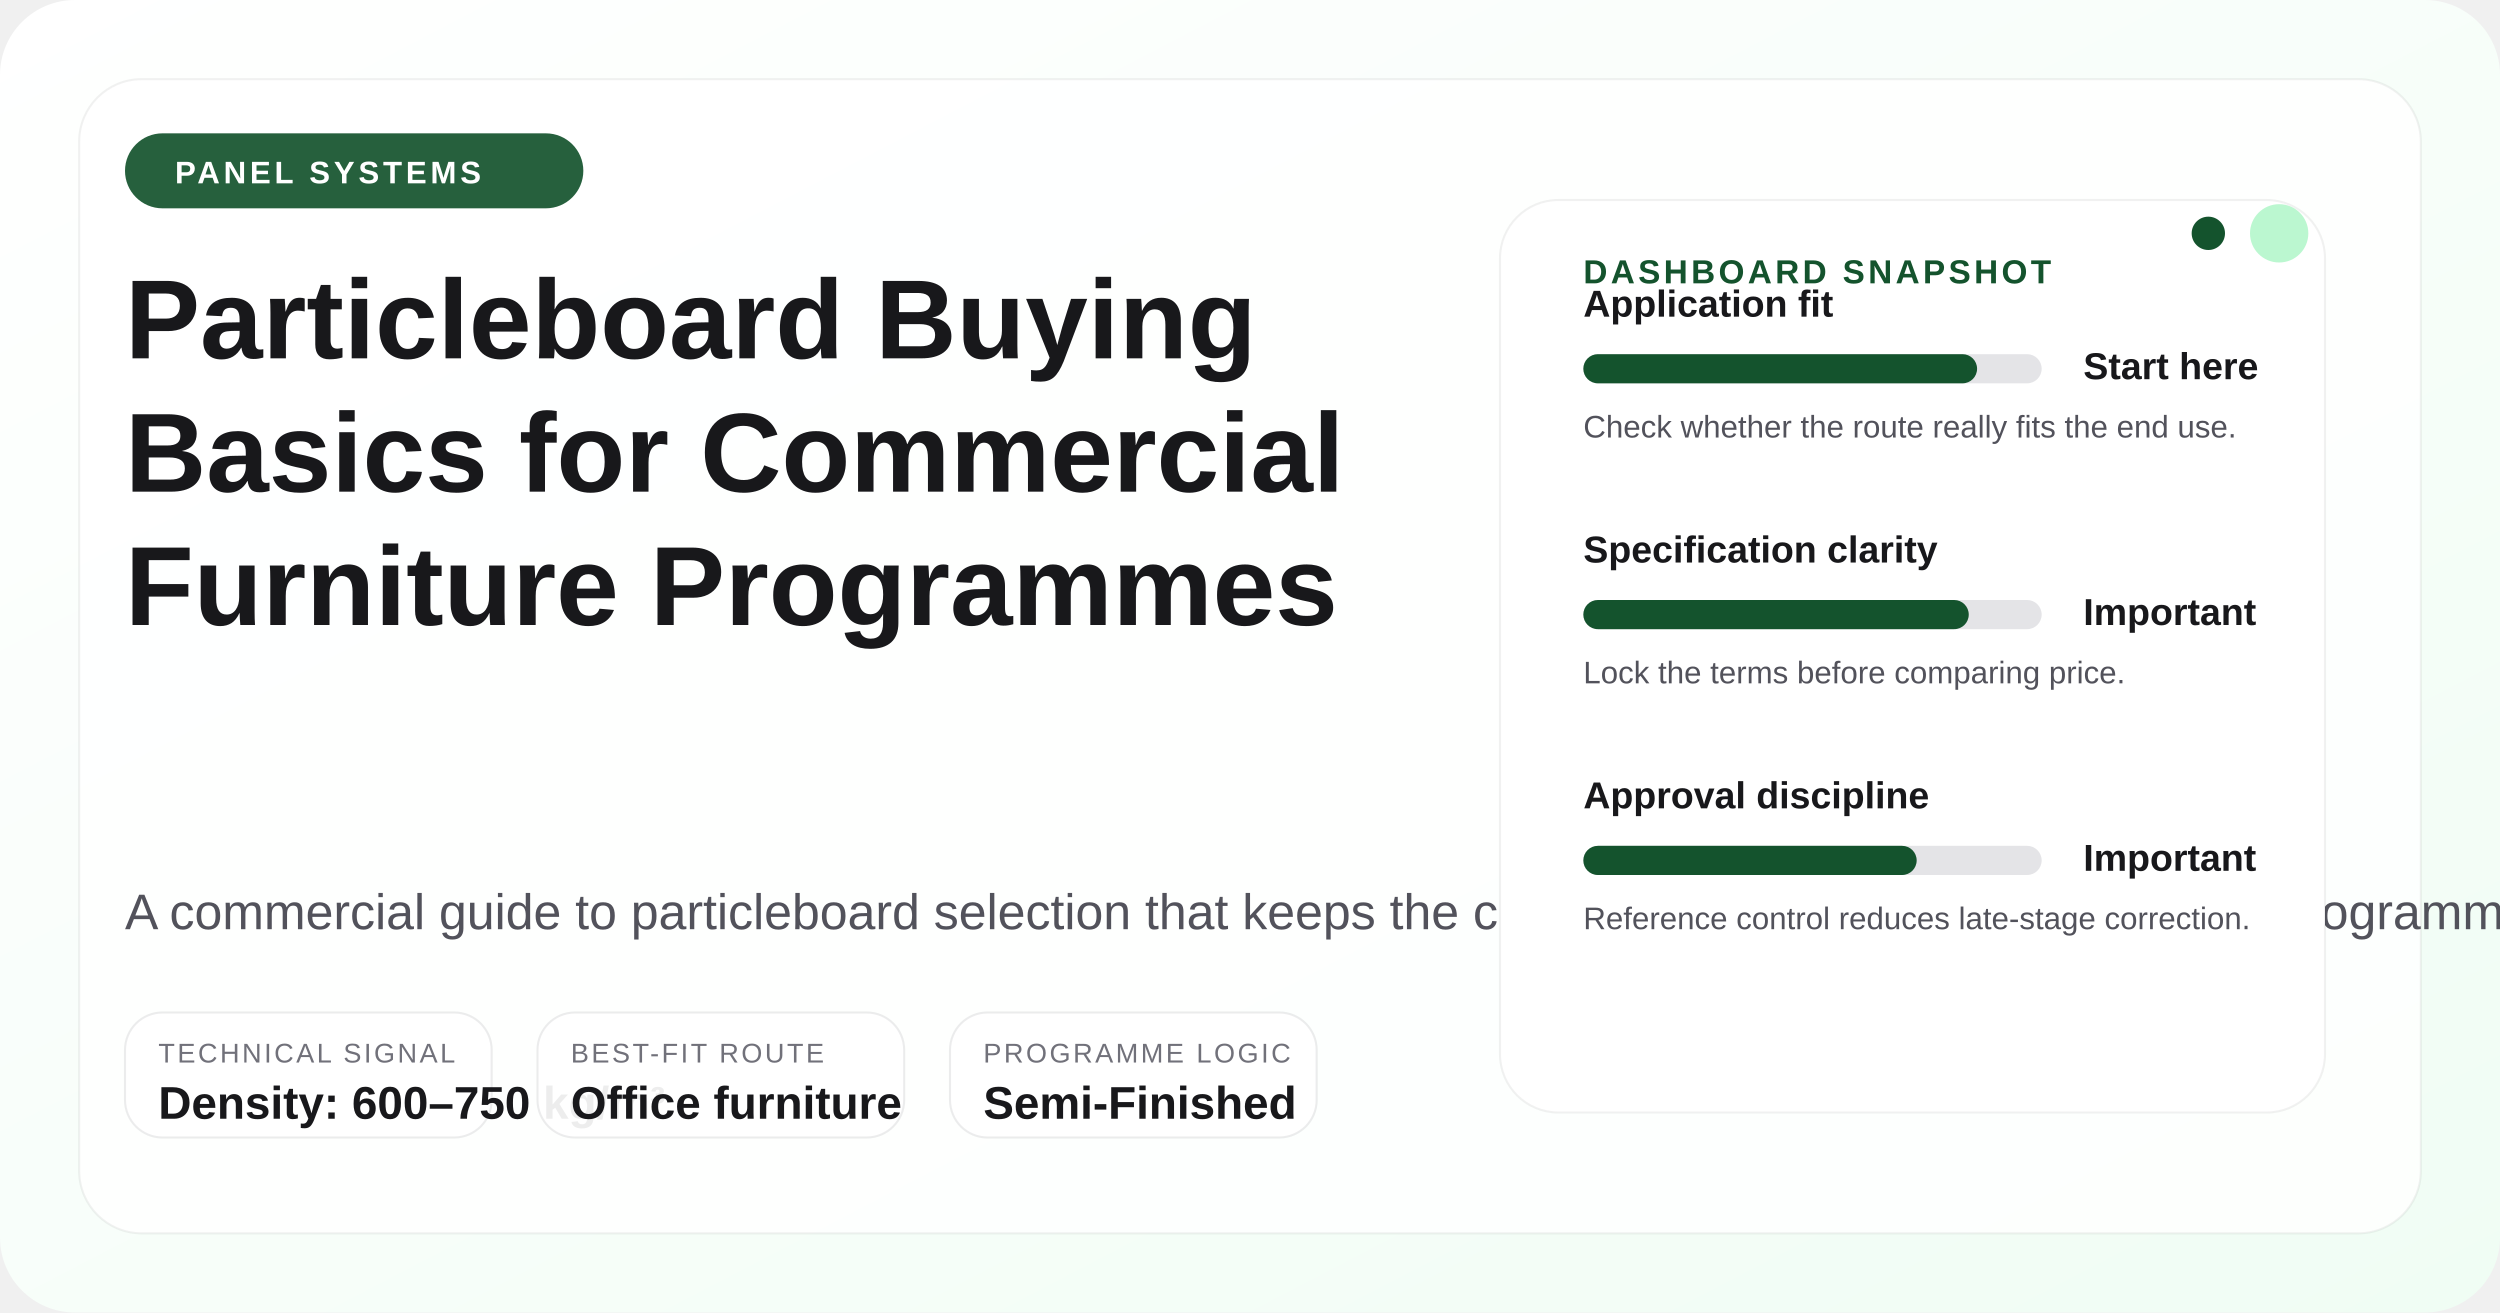
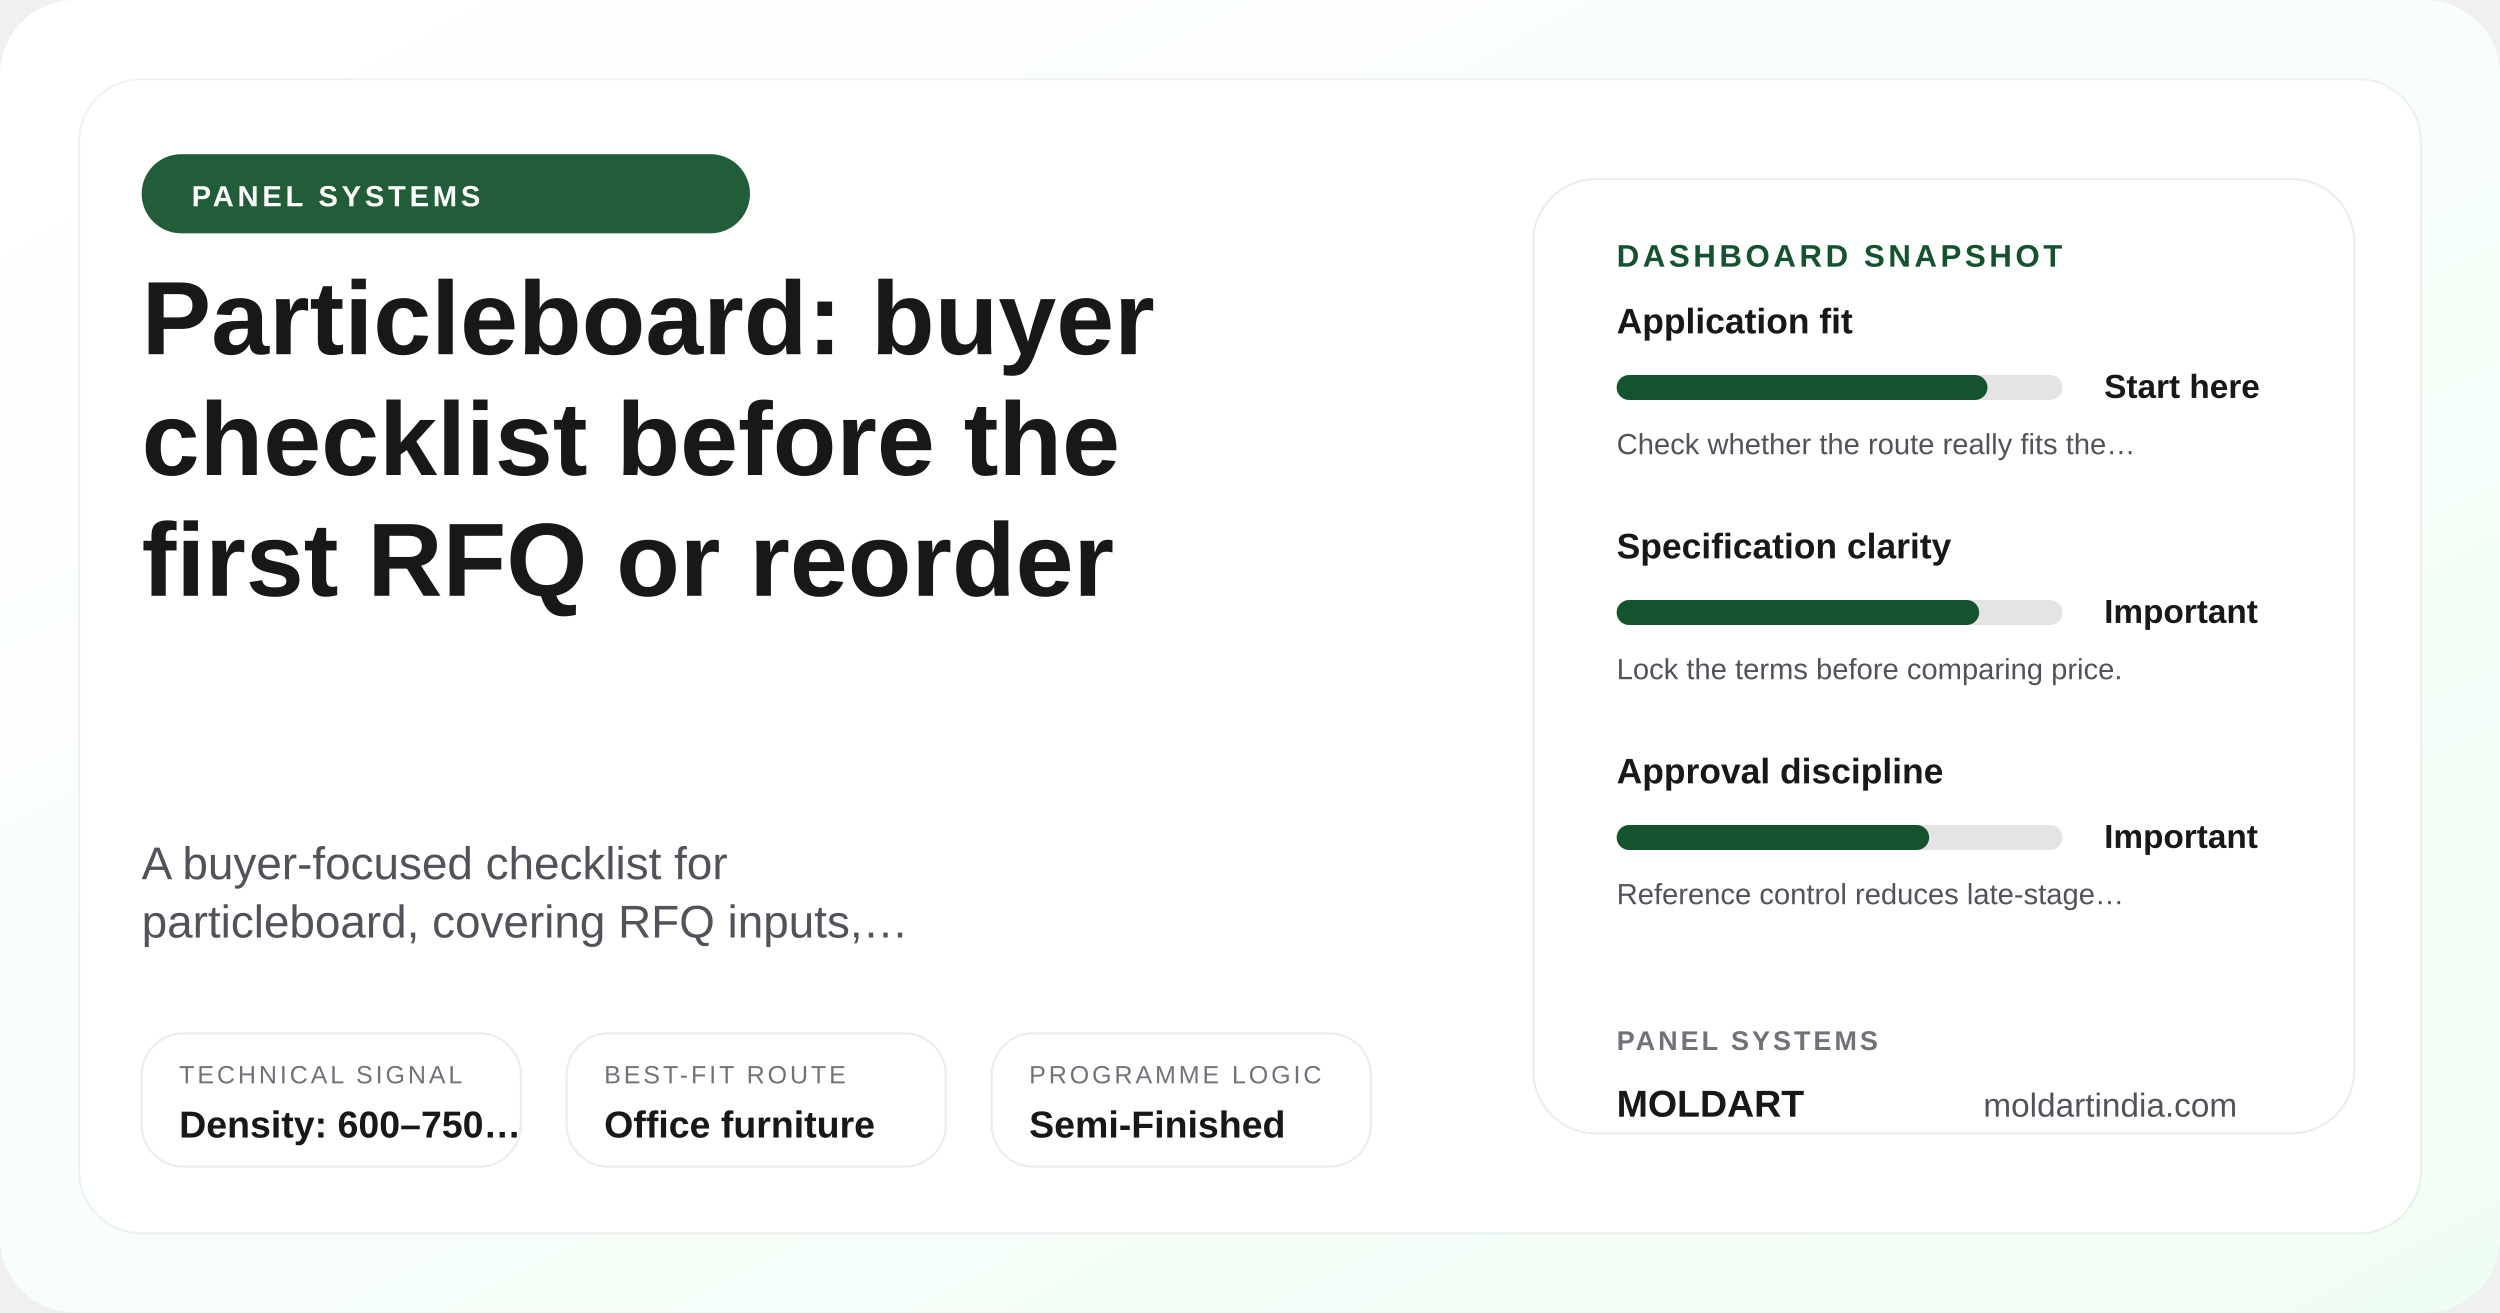
- <svg xmlns="http://www.w3.org/2000/svg" width="1200" height="630" viewBox="0 0 1200 630" role="img" aria-label="Particleboard Buying Basics for Commercial Furniture Programmes">
+ <svg xmlns="http://www.w3.org/2000/svg" width="1200" height="630" viewBox="0 0 1200 630" role="img" aria-label="Particleboard: buyer checklist before the first RFQ or reorder">
  <defs>
    <linearGradient id="posterGrad-particleboard-buyers-guide" x1="0%" y1="0%" x2="100%" y2="100%">
      <stop offset="0%" stop-color="#ffffff" />
      <stop offset="100%" stop-color="#f0fdf4" />
    </linearGradient>
  </defs>
  <rect width="1200" height="630" rx="36" fill="url(#posterGrad-particleboard-buyers-guide)" />
-   <rect x="38" y="38" width="1124" height="554" rx="30" fill="rgba(255,255,255,0.84)" stroke="rgba(24,24,27,0.06)" />
-   <rect x="60" y="64" width="220" height="36" rx="18" fill="#14532d" opacity="0.92" />
-   <text x="84" y="88" font-family="Arial, sans-serif" font-size="15" font-weight="700" fill="#ffffff" letter-spacing="1.8">PANEL SYSTEMS</text>
-   <text x="60" y="172" font-family="Arial, sans-serif" font-size="54" font-weight="700" fill="#18181b">Particleboard Buying</text>
-   <text x="60" y="236" font-family="Arial, sans-serif" font-size="54" font-weight="700" fill="#18181b">Basics for Commercial</text>
-   <text x="60" y="300" font-family="Arial, sans-serif" font-size="54" font-weight="700" fill="#18181b">Furniture Programmes</text>
-   <text x="60" y="446" font-family="Arial, sans-serif" font-size="24" fill="#52525b">A commercial guide to particleboard selection that keeps the conversation on fit, finish route, and programme discipline instead of generic low-cost claims.</text>
-   <rect x="60" y="486" width="176" height="60" rx="18" fill="rgba(255,255,255,0.92)" stroke="rgba(24,24,27,0.08)" />
-   <text x="76" y="510" font-family="Arial, sans-serif" font-size="13" fill="#71717a" letter-spacing="1.2">TECHNICAL SIGNAL</text>
-   <text x="76" y="537" font-family="Arial, sans-serif" font-size="22" font-weight="700" fill="#18181b">Density: 600–750 kg/m³</text>
-   <rect x="258" y="486" width="176" height="60" rx="18" fill="rgba(255,255,255,0.92)" stroke="rgba(24,24,27,0.08)" />
-   <text x="274" y="510" font-family="Arial, sans-serif" font-size="13" fill="#71717a" letter-spacing="1.2">BEST-FIT ROUTE</text>
-   <text x="274" y="537" font-family="Arial, sans-serif" font-size="22" font-weight="700" fill="#18181b">Office furniture</text>
-   <rect x="456" y="486" width="176" height="60" rx="18" fill="rgba(255,255,255,0.92)" stroke="rgba(24,24,27,0.08)" />
-   <text x="472" y="510" font-family="Arial, sans-serif" font-size="13" fill="#71717a" letter-spacing="1.2">PROGRAMME LOGIC</text>
-   <text x="472" y="537" font-family="Arial, sans-serif" font-size="22" font-weight="700" fill="#18181b">Semi-Finished</text>
-   <rect x="720" y="96" width="396" height="438" rx="28" fill="#ffffff" stroke="rgba(24,24,27,0.06)" />
-   <text x="760" y="136" font-family="Arial, sans-serif" font-size="16" font-weight="700" fill="#14532d" letter-spacing="1.6">DASHBOARD SNAPSHOT</text>
-   <text x="760" y="152" font-family="Arial, sans-serif" font-size="18" font-weight="700" fill="#18181b">Application fit</text>
-   <rect x="760" y="170" width="220" height="14" rx="7" fill="#e4e4e7" />
-   <rect x="760" y="170" width="189" height="14" rx="7" fill="#14532d" />
-   <text x="1000" y="182" font-family="Arial, sans-serif" font-size="18" font-weight="700" fill="#18181b">Start here</text>
-   <text x="760" y="210" font-family="Arial, sans-serif" font-size="15" fill="#52525b">Check whether the route really fits the end use.</text>
-   <text x="760" y="270" font-family="Arial, sans-serif" font-size="18" font-weight="700" fill="#18181b">Specification clarity</text>
-   <rect x="760" y="288" width="220" height="14" rx="7" fill="#e4e4e7" />
-   <rect x="760" y="288" width="185" height="14" rx="7" fill="#14532d" />
-   <text x="1000" y="300" font-family="Arial, sans-serif" font-size="18" font-weight="700" fill="#18181b">Important</text>
-   <text x="760" y="328" font-family="Arial, sans-serif" font-size="15" fill="#52525b">Lock the terms before comparing price.</text>
-   <text x="760" y="388" font-family="Arial, sans-serif" font-size="18" font-weight="700" fill="#18181b">Approval discipline</text>
-   <rect x="760" y="406" width="220" height="14" rx="7" fill="#e4e4e7" />
-   <rect x="760" y="406" width="160" height="14" rx="7" fill="#14532d" />
-   <text x="1000" y="418" font-family="Arial, sans-serif" font-size="18" font-weight="700" fill="#18181b">Important</text>
-   <text x="760" y="446" font-family="Arial, sans-serif" font-size="15" fill="#52525b">Reference control reduces late-stage correction.</text>
-   <circle cx="1094" cy="112" r="14" fill="#bbf7d0" />
-   <circle cx="1060" cy="112" r="8" fill="#14532d" />
+   <rect x="38" y="38" width="1124" height="554" rx="30" fill="rgba(255,255,255,0.9)" stroke="rgba(24,24,27,0.06)" />
+   <circle cx="1072" cy="110" r="18" fill="#bbf7d0" />
+   <circle cx="1036" cy="110" r="8" fill="#14532d" />
+   <rect x="68" y="74" width="292" height="38" rx="19" fill="#14532d" opacity="0.94" />
+   <text x="92" y="99" font-family="Arial, sans-serif" font-size="14" font-weight="700" fill="#ffffff" letter-spacing="1.8">PANEL SYSTEMS</text>
+   <text x="68" y="170" font-family="Arial, sans-serif" font-size="50" font-weight="700" fill="#18181b">Particleboard: buyer</text>
+   <text x="68" y="228" font-family="Arial, sans-serif" font-size="50" font-weight="700" fill="#18181b">checklist before the</text>
+   <text x="68" y="286" font-family="Arial, sans-serif" font-size="50" font-weight="700" fill="#18181b">first RFQ or reorder</text>
+   <text x="68" y="422" font-family="Arial, sans-serif" font-size="22" fill="#52525b">A buyer-focused checklist for</text>
+   <text x="68" y="450" font-family="Arial, sans-serif" font-size="22" fill="#52525b">particleboard, covering RFQ inputs,…</text>
+   <rect x="68" y="496" width="182" height="64" rx="20" fill="rgba(255,255,255,0.94)" stroke="rgba(24,24,27,0.08)" />
+   <text x="86" y="520" font-family="Arial, sans-serif" font-size="12" fill="#71717a" letter-spacing="1.4">TECHNICAL SIGNAL</text>
+   <text x="86" y="546" font-family="Arial, sans-serif" font-size="18" font-weight="700" fill="#18181b">Density: 600–750…</text>
+   <rect x="272" y="496" width="182" height="64" rx="20" fill="rgba(255,255,255,0.94)" stroke="rgba(24,24,27,0.08)" />
+   <text x="290" y="520" font-family="Arial, sans-serif" font-size="12" fill="#71717a" letter-spacing="1.4">BEST-FIT ROUTE</text>
+   <text x="290" y="546" font-family="Arial, sans-serif" font-size="18" font-weight="700" fill="#18181b">Office furniture</text>
+   <rect x="476" y="496" width="182" height="64" rx="20" fill="rgba(255,255,255,0.94)" stroke="rgba(24,24,27,0.08)" />
+   <text x="494" y="520" font-family="Arial, sans-serif" font-size="12" fill="#71717a" letter-spacing="1.4">PROGRAMME LOGIC</text>
+   <text x="494" y="546" font-family="Arial, sans-serif" font-size="18" font-weight="700" fill="#18181b">Semi-Finished</text>
+   <rect x="736" y="86" width="394" height="458" rx="30" fill="#ffffff" stroke="rgba(24,24,27,0.08)" />
+   <text x="776" y="128" font-family="Arial, sans-serif" font-size="15" font-weight="700" fill="#14532d" letter-spacing="1.7">DASHBOARD SNAPSHOT</text>
+   <text x="776" y="160" font-family="Arial, sans-serif" font-size="17" font-weight="700" fill="#18181b">Application fit</text>
+   <rect x="776" y="180" width="214" height="12" rx="6" fill="#e4e4e7" />
+   <rect x="776" y="180" width="178" height="12" rx="6" fill="#14532d" />
+   <text x="1010" y="191" font-family="Arial, sans-serif" font-size="16" font-weight="700" fill="#18181b">Start here</text>
+   <text x="776" y="218" font-family="Arial, sans-serif" font-size="14" fill="#52525b">Check whether the route really fits the…</text>
+   <text x="776" y="268" font-family="Arial, sans-serif" font-size="17" font-weight="700" fill="#18181b">Specification clarity</text>
+   <rect x="776" y="288" width="214" height="12" rx="6" fill="#e4e4e7" />
+   <rect x="776" y="288" width="174" height="12" rx="6" fill="#14532d" />
+   <text x="1010" y="299" font-family="Arial, sans-serif" font-size="16" font-weight="700" fill="#18181b">Important</text>
+   <text x="776" y="326" font-family="Arial, sans-serif" font-size="14" fill="#52525b">Lock the terms before comparing price.</text>
+   <text x="776" y="376" font-family="Arial, sans-serif" font-size="17" font-weight="700" fill="#18181b">Approval discipline</text>
+   <rect x="776" y="396" width="214" height="12" rx="6" fill="#e4e4e7" />
+   <rect x="776" y="396" width="150" height="12" rx="6" fill="#14532d" />
+   <text x="1010" y="407" font-family="Arial, sans-serif" font-size="16" font-weight="700" fill="#18181b">Important</text>
+   <text x="776" y="434" font-family="Arial, sans-serif" font-size="14" fill="#52525b">Reference control reduces late-stage…</text>
+   <text x="776" y="504" font-family="Arial, sans-serif" font-size="13" font-weight="700" fill="#71717a" letter-spacing="1.4">PANEL SYSTEMS</text>
+   <text x="776" y="536" font-family="Arial, sans-serif" font-size="18" font-weight="700" fill="#18181b">MOLDART</text>
+   <text x="952" y="536" font-family="Arial, sans-serif" font-size="16" fill="#52525b">moldartindia.com</text>
</svg>
